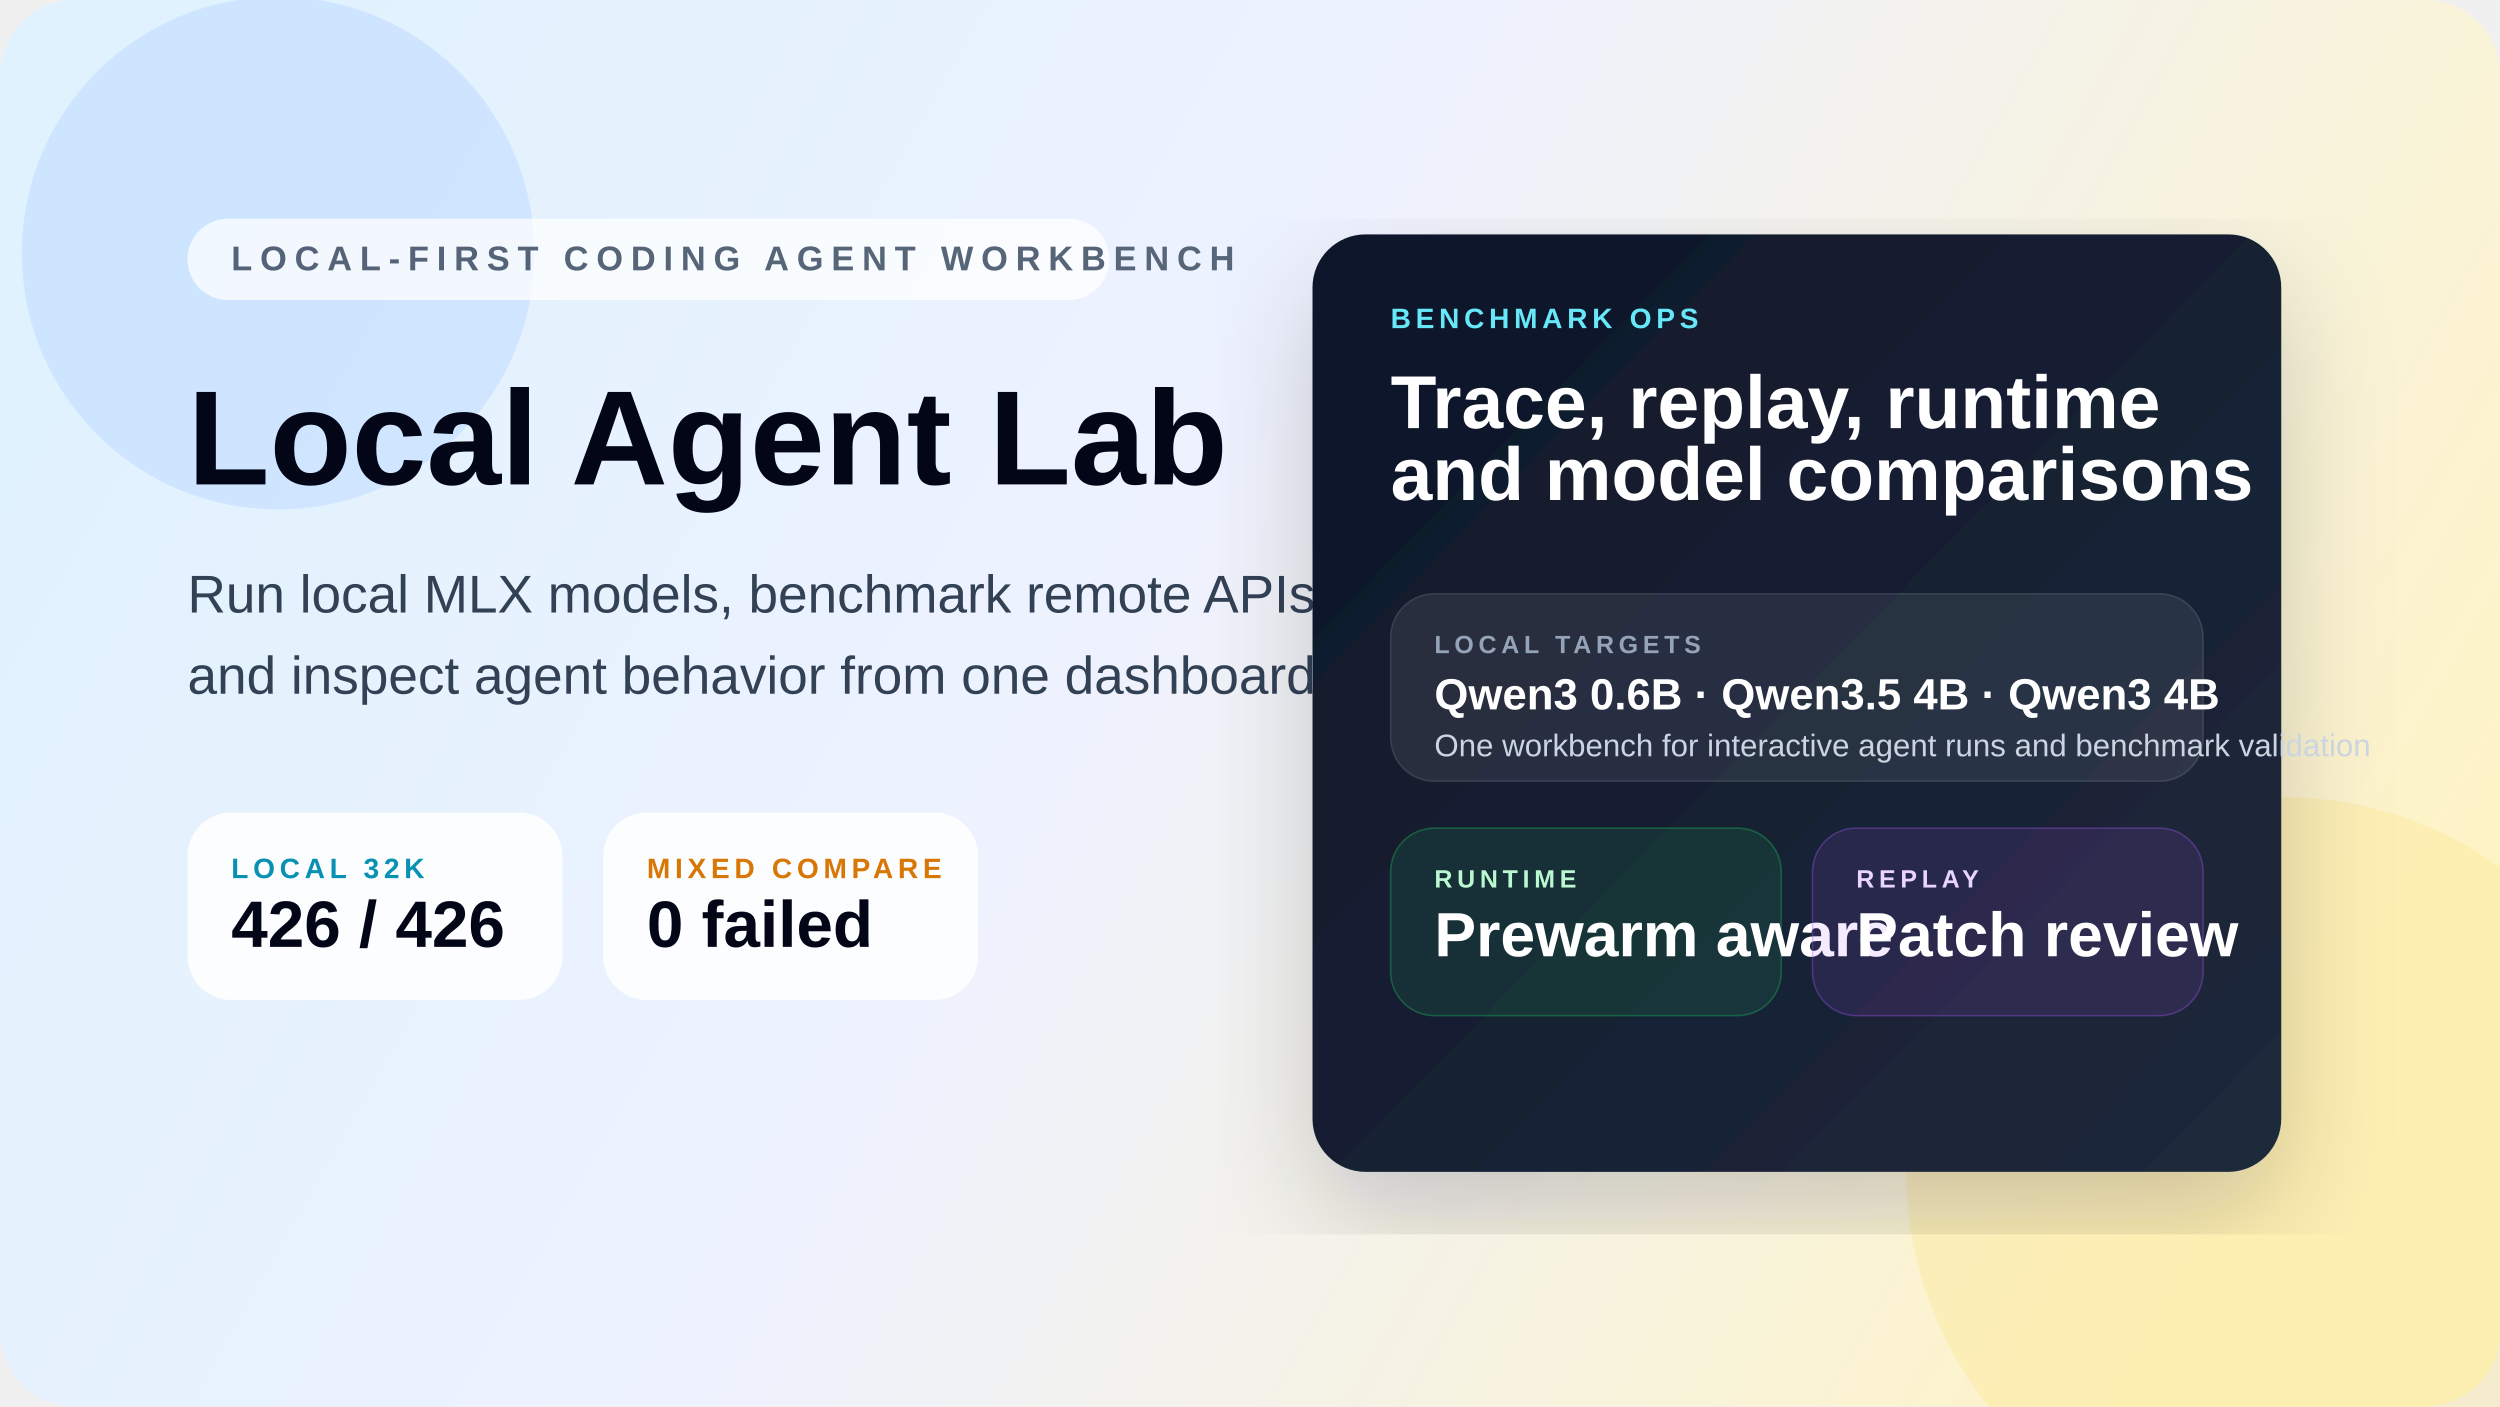
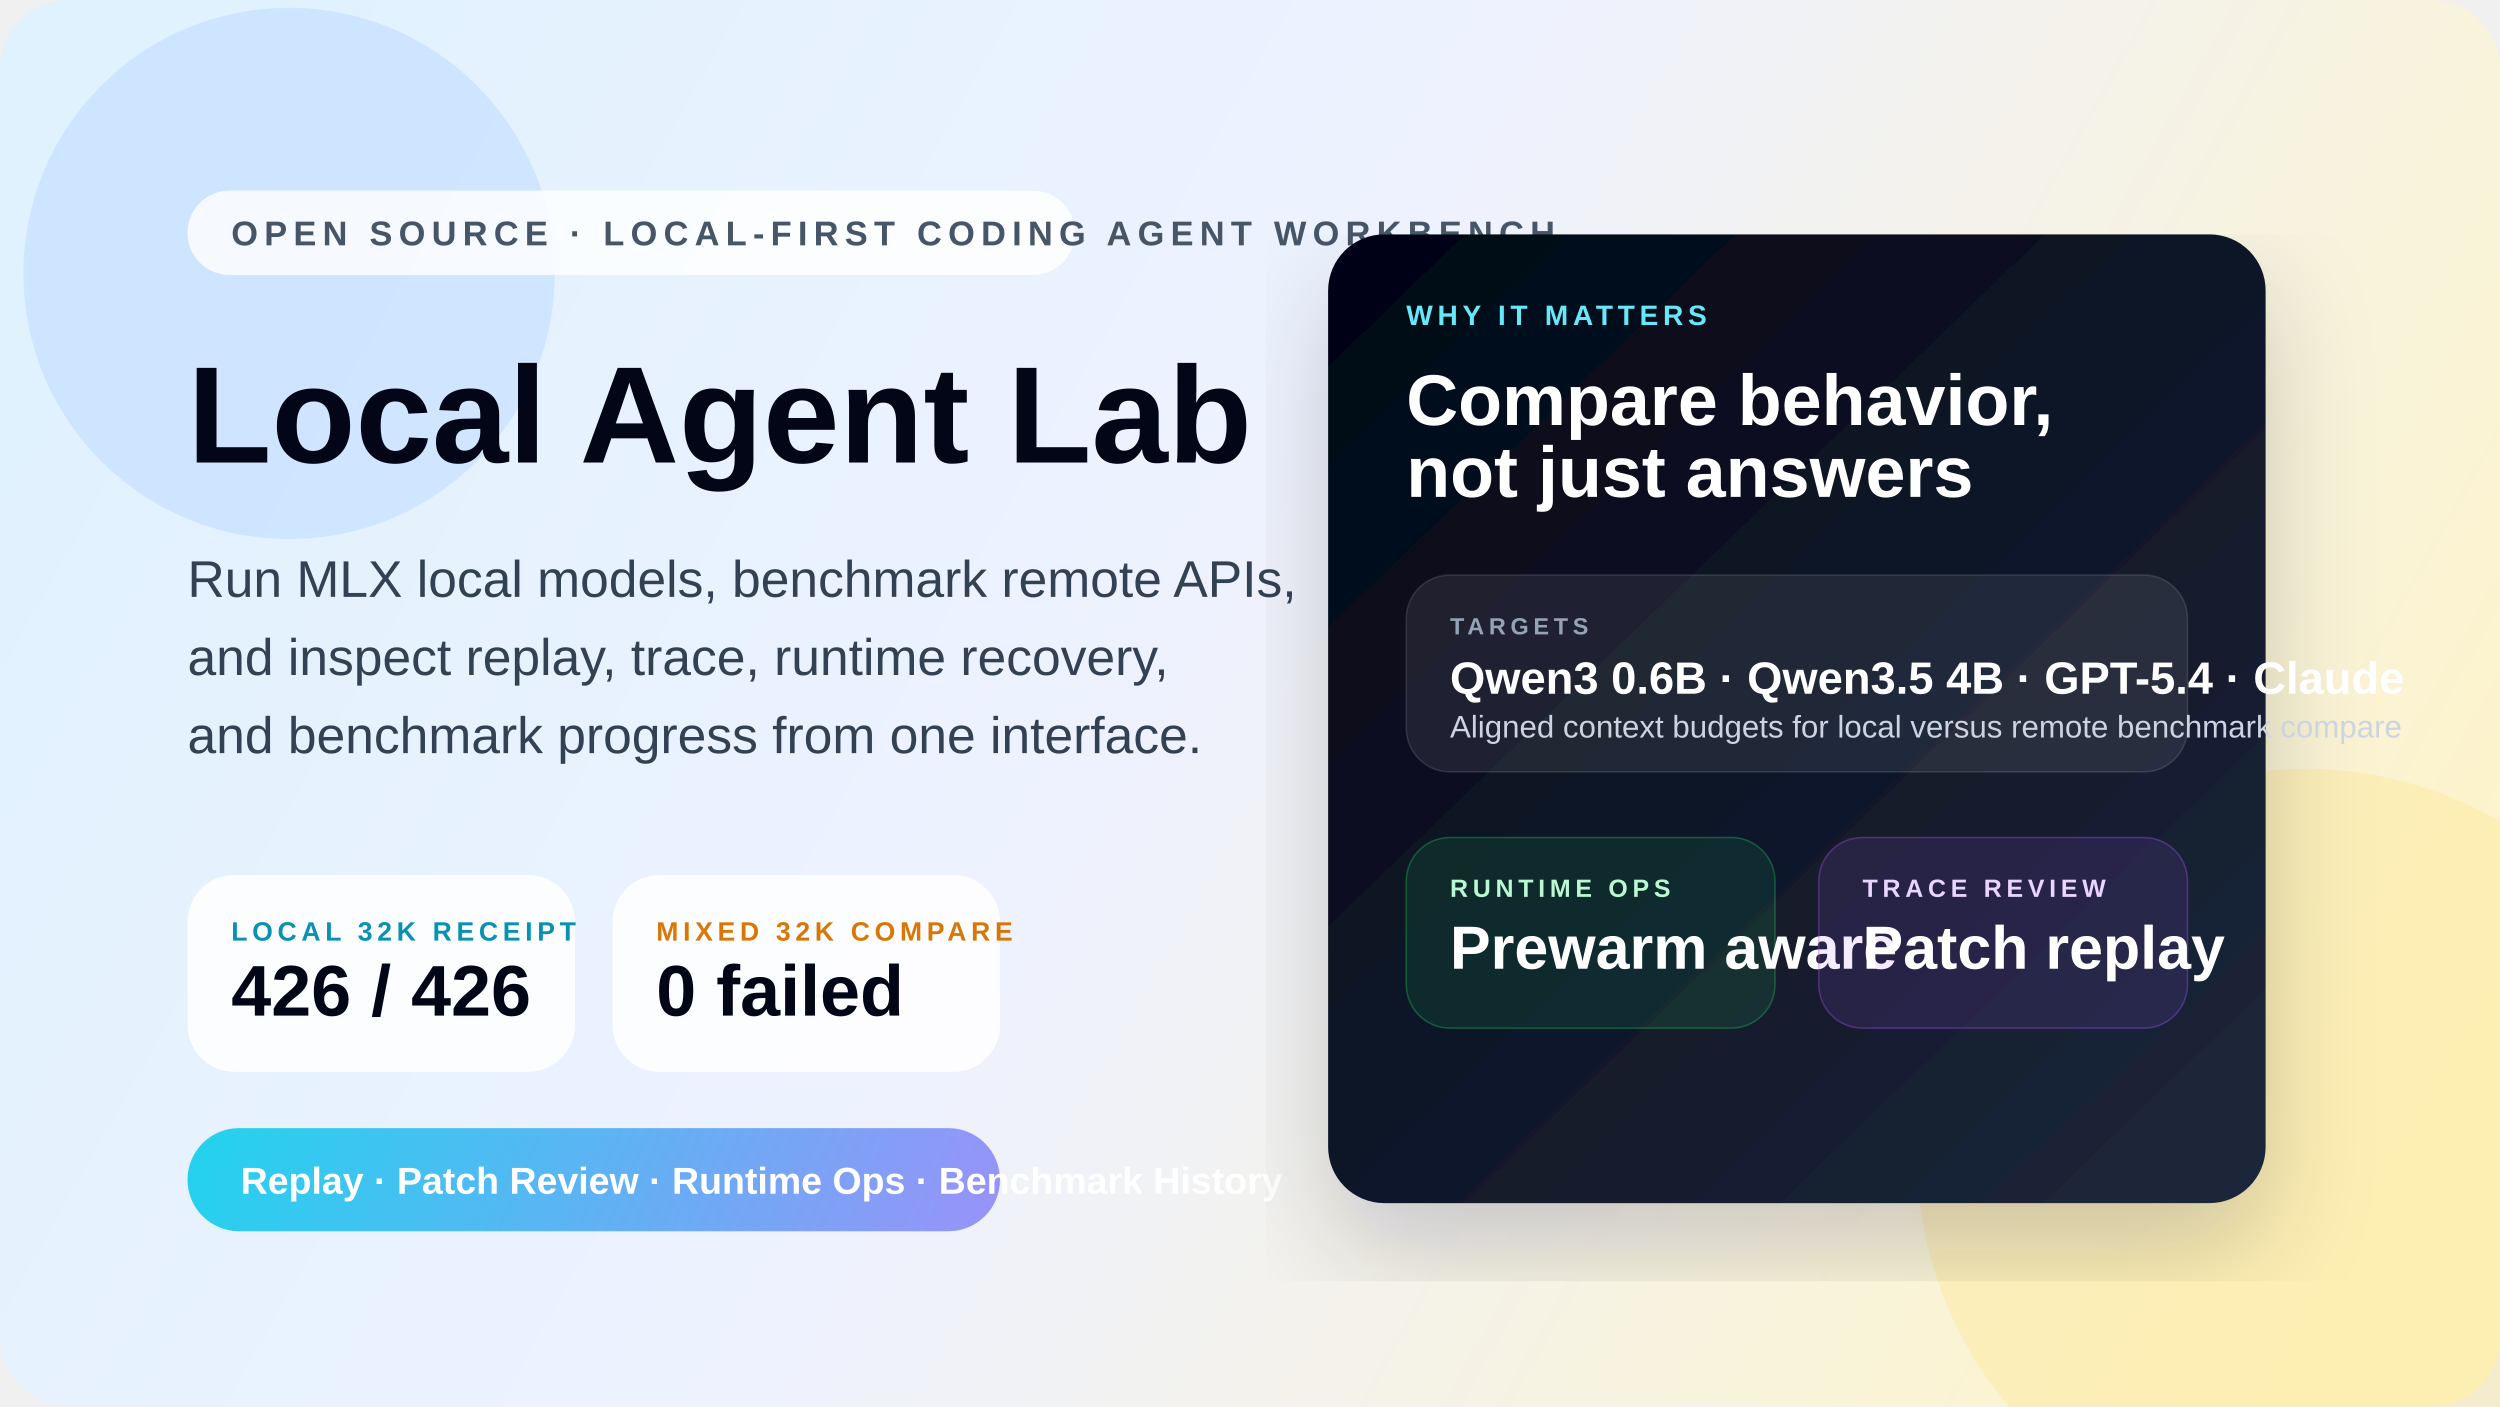
<svg xmlns="http://www.w3.org/2000/svg" width="1600" height="900" viewBox="0 0 1600 900" fill="none">
  <defs>
-     <linearGradient id="bg" x1="120" y1="80" x2="1420" y2="820" gradientUnits="userSpaceOnUse">
+     <linearGradient id="bg" x1="110" y1="80" x2="1490" y2="860" gradientUnits="userSpaceOnUse">
      <stop stop-color="#E0F2FE" />
      <stop offset="0.45" stop-color="#EEF2FF" />
      <stop offset="1" stop-color="#FEF3C7" />
    </linearGradient>
-     <linearGradient id="panel" x1="920" y1="180" x2="1450" y2="700" gradientUnits="userSpaceOnUse">
-       <stop stop-color="#0F172A" />
+     <linearGradient id="panel" x1="900" y1="170" x2="1470" y2="760" gradientUnits="userSpaceOnUse">
+       <stop stop-color="#020617" />
      <stop offset="1" stop-color="#1E293B" />
    </linearGradient>
-     <filter id="shadow" x="780" y="110" width="760" height="680" filterUnits="userSpaceOnUse" color-interpolation-filters="sRGB">
-       <feDropShadow dx="0" dy="30" stdDeviation="35" flood-color="#0F172A" flood-opacity="0.18" />
+     <linearGradient id="accent" x1="0" y1="0" x2="520" y2="220" gradientUnits="userSpaceOnUse">
+       <stop stop-color="#22D3EE" />
+       <stop offset="1" stop-color="#A78BFA" />
+     </linearGradient>
+     <filter id="shadow" x="810" y="120" width="720" height="700" filterUnits="userSpaceOnUse" color-interpolation-filters="sRGB">
+       <feDropShadow dx="0" dy="30" stdDeviation="34" flood-color="#0F172A" flood-opacity="0.18" />
    </filter>
  </defs>
-   <rect width="1600" height="900" rx="48" fill="url(#bg)" />
-   <circle cx="178" cy="162" r="164" fill="#BFDBFE" fill-opacity="0.55" />
-   <circle cx="1460" cy="750" r="240" fill="#FDE68A" fill-opacity="0.35" />
-   <g opacity="0.9">
-     <rect x="120" y="140" width="590" height="52" rx="26" fill="white" fill-opacity="0.82" />
-     <text x="148" y="173" fill="#475569" font-family="SF Pro Text, PingFang SC, Arial, sans-serif" font-size="22" font-weight="700" letter-spacing="5">LOCAL-FIRST CODING AGENT WORKBENCH</text>
-   </g>
-   <text x="120" y="310" fill="#020617" font-family="SF Pro Display, PingFang SC, Arial, sans-serif" font-size="86" font-weight="700">
+   <rect width="1600" height="900" rx="44" fill="url(#bg)" />
+   <circle cx="185" cy="175" r="170" fill="#BFDBFE" fill-opacity="0.55" />
+   <circle cx="1475" cy="740" r="248" fill="#FDE68A" fill-opacity="0.35" />
+   <rect x="120" y="122" width="568" height="54" rx="27" fill="white" fill-opacity="0.82" />
+   <text x="148" y="157" fill="#475569" font-family="SF Pro Text, PingFang SC, Arial, sans-serif" font-size="22" font-weight="700" letter-spacing="4">OPEN SOURCE · LOCAL-FIRST CODING AGENT WORKBENCH</text>
+   <text x="120" y="296" fill="#020617" font-family="SF Pro Display, PingFang SC, Arial, sans-serif" font-size="88" font-weight="700">
    <tspan x="120" dy="0">Local Agent Lab</tspan>
  </text>
-   <text x="120" y="392" fill="#334155" font-family="SF Pro Text, PingFang SC, Arial, sans-serif" font-size="34" font-weight="500">
-     <tspan x="120" dy="0">Run local MLX models, benchmark remote APIs,</tspan>
-     <tspan x="120" dy="52">and inspect agent behavior from one dashboard.</tspan>
+   <text x="120" y="382" fill="#334155" font-family="SF Pro Text, PingFang SC, Arial, sans-serif" font-size="33" font-weight="500">
+     <tspan x="120" dy="0">Run MLX local models, benchmark remote APIs,</tspan>
+     <tspan x="120" dy="50">and inspect replay, trace, runtime recovery,</tspan>
+     <tspan x="120" dy="50">and benchmark progress from one interface.</tspan>
  </text>
-   <g transform="translate(120 520)">
-     <rect width="240" height="120" rx="28" fill="white" fill-opacity="0.84" />
-     <text x="28" y="42" fill="#0891B2" font-family="SF Pro Text, PingFang SC, Arial, sans-serif" font-size="18" font-weight="700" letter-spacing="3">LOCAL 32K</text>
-     <text x="28" y="86" fill="#020617" font-family="SF Pro Display, PingFang SC, Arial, sans-serif" font-size="42" font-weight="700">426 / 426</text>
+   <g transform="translate(120 560)">
+     <rect width="248" height="126" rx="30" fill="white" fill-opacity="0.86" />
+     <text x="28" y="42" fill="#0891B2" font-family="SF Pro Text, PingFang SC, Arial, sans-serif" font-size="17" font-weight="700" letter-spacing="3">LOCAL 32K RECEIPT</text>
+     <text x="28" y="90" fill="#020617" font-family="SF Pro Display, PingFang SC, Arial, sans-serif" font-size="46" font-weight="700">426 / 426</text>
  </g>
-   <g transform="translate(386 520)">
-     <rect width="240" height="120" rx="28" fill="white" fill-opacity="0.84" />
-     <text x="28" y="42" fill="#D97706" font-family="SF Pro Text, PingFang SC, Arial, sans-serif" font-size="18" font-weight="700" letter-spacing="3">MIXED COMPARE</text>
-     <text x="28" y="86" fill="#020617" font-family="SF Pro Display, PingFang SC, Arial, sans-serif" font-size="42" font-weight="700">0 failed</text>
+   <g transform="translate(392 560)">
+     <rect width="248" height="126" rx="30" fill="white" fill-opacity="0.86" />
+     <text x="28" y="42" fill="#D97706" font-family="SF Pro Text, PingFang SC, Arial, sans-serif" font-size="17" font-weight="700" letter-spacing="3">MIXED 32K COMPARE</text>
+     <text x="28" y="90" fill="#020617" font-family="SF Pro Display, PingFang SC, Arial, sans-serif" font-size="46" font-weight="700">0 failed</text>
+   </g>
+   <g transform="translate(120 722)">
+     <rect width="520" height="66" rx="33" fill="url(#accent)" />
+     <text x="34" y="42" fill="white" font-family="SF Pro Text, PingFang SC, Arial, sans-serif" font-size="24" font-weight="700">Replay · Patch Review · Runtime Ops · Benchmark History</text>
  </g>
  <g filter="url(#shadow)">
-     <rect x="840" y="150" width="620" height="600" rx="34" fill="url(#panel)" />
+     <rect x="850" y="150" width="600" height="620" rx="36" fill="url(#panel)" />
  </g>
-   <g transform="translate(890 210)">
-     <text x="0" y="0" fill="#67E8F9" font-family="SF Pro Text, PingFang SC, Arial, sans-serif" font-size="18" font-weight="700" letter-spacing="3">BENCHMARK OPS</text>
-     <text x="0" y="64" fill="white" font-family="SF Pro Display, PingFang SC, Arial, sans-serif" font-size="48" font-weight="700">Trace, replay, runtime</text>
-     <text x="0" y="110" fill="white" font-family="SF Pro Display, PingFang SC, Arial, sans-serif" font-size="48" font-weight="700">and model comparisons</text>
+   <g transform="translate(900 208)">
+     <text x="0" y="0" fill="#67E8F9" font-family="SF Pro Text, PingFang SC, Arial, sans-serif" font-size="18" font-weight="700" letter-spacing="3">WHY IT MATTERS</text>
+     <text x="0" y="64" fill="white" font-family="SF Pro Display, PingFang SC, Arial, sans-serif" font-size="46" font-weight="700">Compare behavior,</text>
+     <text x="0" y="110" fill="white" font-family="SF Pro Display, PingFang SC, Arial, sans-serif" font-size="46" font-weight="700">not just answers</text>
  </g>
-   <g transform="translate(890 380)">
-     <rect width="520" height="120" rx="28" fill="white" fill-opacity="0.08" stroke="white" stroke-opacity="0.12" />
-     <text x="28" y="38" fill="#94A3B8" font-family="SF Pro Text, PingFang SC, Arial, sans-serif" font-size="16" font-weight="700" letter-spacing="3">LOCAL TARGETS</text>
-     <text x="28" y="74" fill="white" font-family="SF Pro Text, PingFang SC, Arial, sans-serif" font-size="28" font-weight="600">Qwen3 0.6B · Qwen3.5 4B · Qwen3 4B</text>
-     <text x="28" y="104" fill="#CBD5E1" font-family="SF Pro Text, PingFang SC, Arial, sans-serif" font-size="20">One workbench for interactive agent runs and benchmark validation</text>
+   <g transform="translate(900 368)">
+     <rect width="500" height="126" rx="28" fill="white" fill-opacity="0.08" stroke="white" stroke-opacity="0.12" />
+     <text x="28" y="38" fill="#94A3B8" font-family="SF Pro Text, PingFang SC, Arial, sans-serif" font-size="15" font-weight="700" letter-spacing="3">TARGETS</text>
+     <text x="28" y="76" fill="white" font-family="SF Pro Text, PingFang SC, Arial, sans-serif" font-size="29" font-weight="600">Qwen3 0.6B · Qwen3.5 4B · GPT-5.4 · Claude</text>
+     <text x="28" y="104" fill="#CBD5E1" font-family="SF Pro Text, PingFang SC, Arial, sans-serif" font-size="20">Aligned context budgets for local versus remote benchmark compare</text>
  </g>
-   <g transform="translate(890 530)">
-     <rect width="250" height="120" rx="28" fill="#22C55E" fill-opacity="0.12" stroke="#22C55E" stroke-opacity="0.35" />
-     <text x="28" y="38" fill="#BBF7D0" font-family="SF Pro Text, PingFang SC, Arial, sans-serif" font-size="16" font-weight="700" letter-spacing="3">RUNTIME</text>
-     <text x="28" y="82" fill="white" font-family="SF Pro Display, PingFang SC, Arial, sans-serif" font-size="40" font-weight="700">Prewarm aware</text>
+   <g transform="translate(900 536)">
+     <rect width="236" height="122" rx="28" fill="#22C55E" fill-opacity="0.12" stroke="#22C55E" stroke-opacity="0.35" />
+     <text x="28" y="38" fill="#BBF7D0" font-family="SF Pro Text, PingFang SC, Arial, sans-serif" font-size="16" font-weight="700" letter-spacing="3">RUNTIME OPS</text>
+     <text x="28" y="84" fill="white" font-family="SF Pro Display, PingFang SC, Arial, sans-serif" font-size="39" font-weight="700">Prewarm aware</text>
  </g>
-   <g transform="translate(1160 530)">
-     <rect width="250" height="120" rx="28" fill="#A855F7" fill-opacity="0.12" stroke="#A855F7" stroke-opacity="0.35" />
-     <text x="28" y="38" fill="#E9D5FF" font-family="SF Pro Text, PingFang SC, Arial, sans-serif" font-size="16" font-weight="700" letter-spacing="3">REPLAY</text>
-     <text x="28" y="82" fill="white" font-family="SF Pro Display, PingFang SC, Arial, sans-serif" font-size="40" font-weight="700">Patch review</text>
+   <g transform="translate(1164 536)">
+     <rect width="236" height="122" rx="28" fill="#A855F7" fill-opacity="0.12" stroke="#A855F7" stroke-opacity="0.35" />
+     <text x="28" y="38" fill="#E9D5FF" font-family="SF Pro Text, PingFang SC, Arial, sans-serif" font-size="16" font-weight="700" letter-spacing="3">TRACE REVIEW</text>
+     <text x="28" y="84" fill="white" font-family="SF Pro Display, PingFang SC, Arial, sans-serif" font-size="39" font-weight="700">Patch replay</text>
  </g>
</svg>
